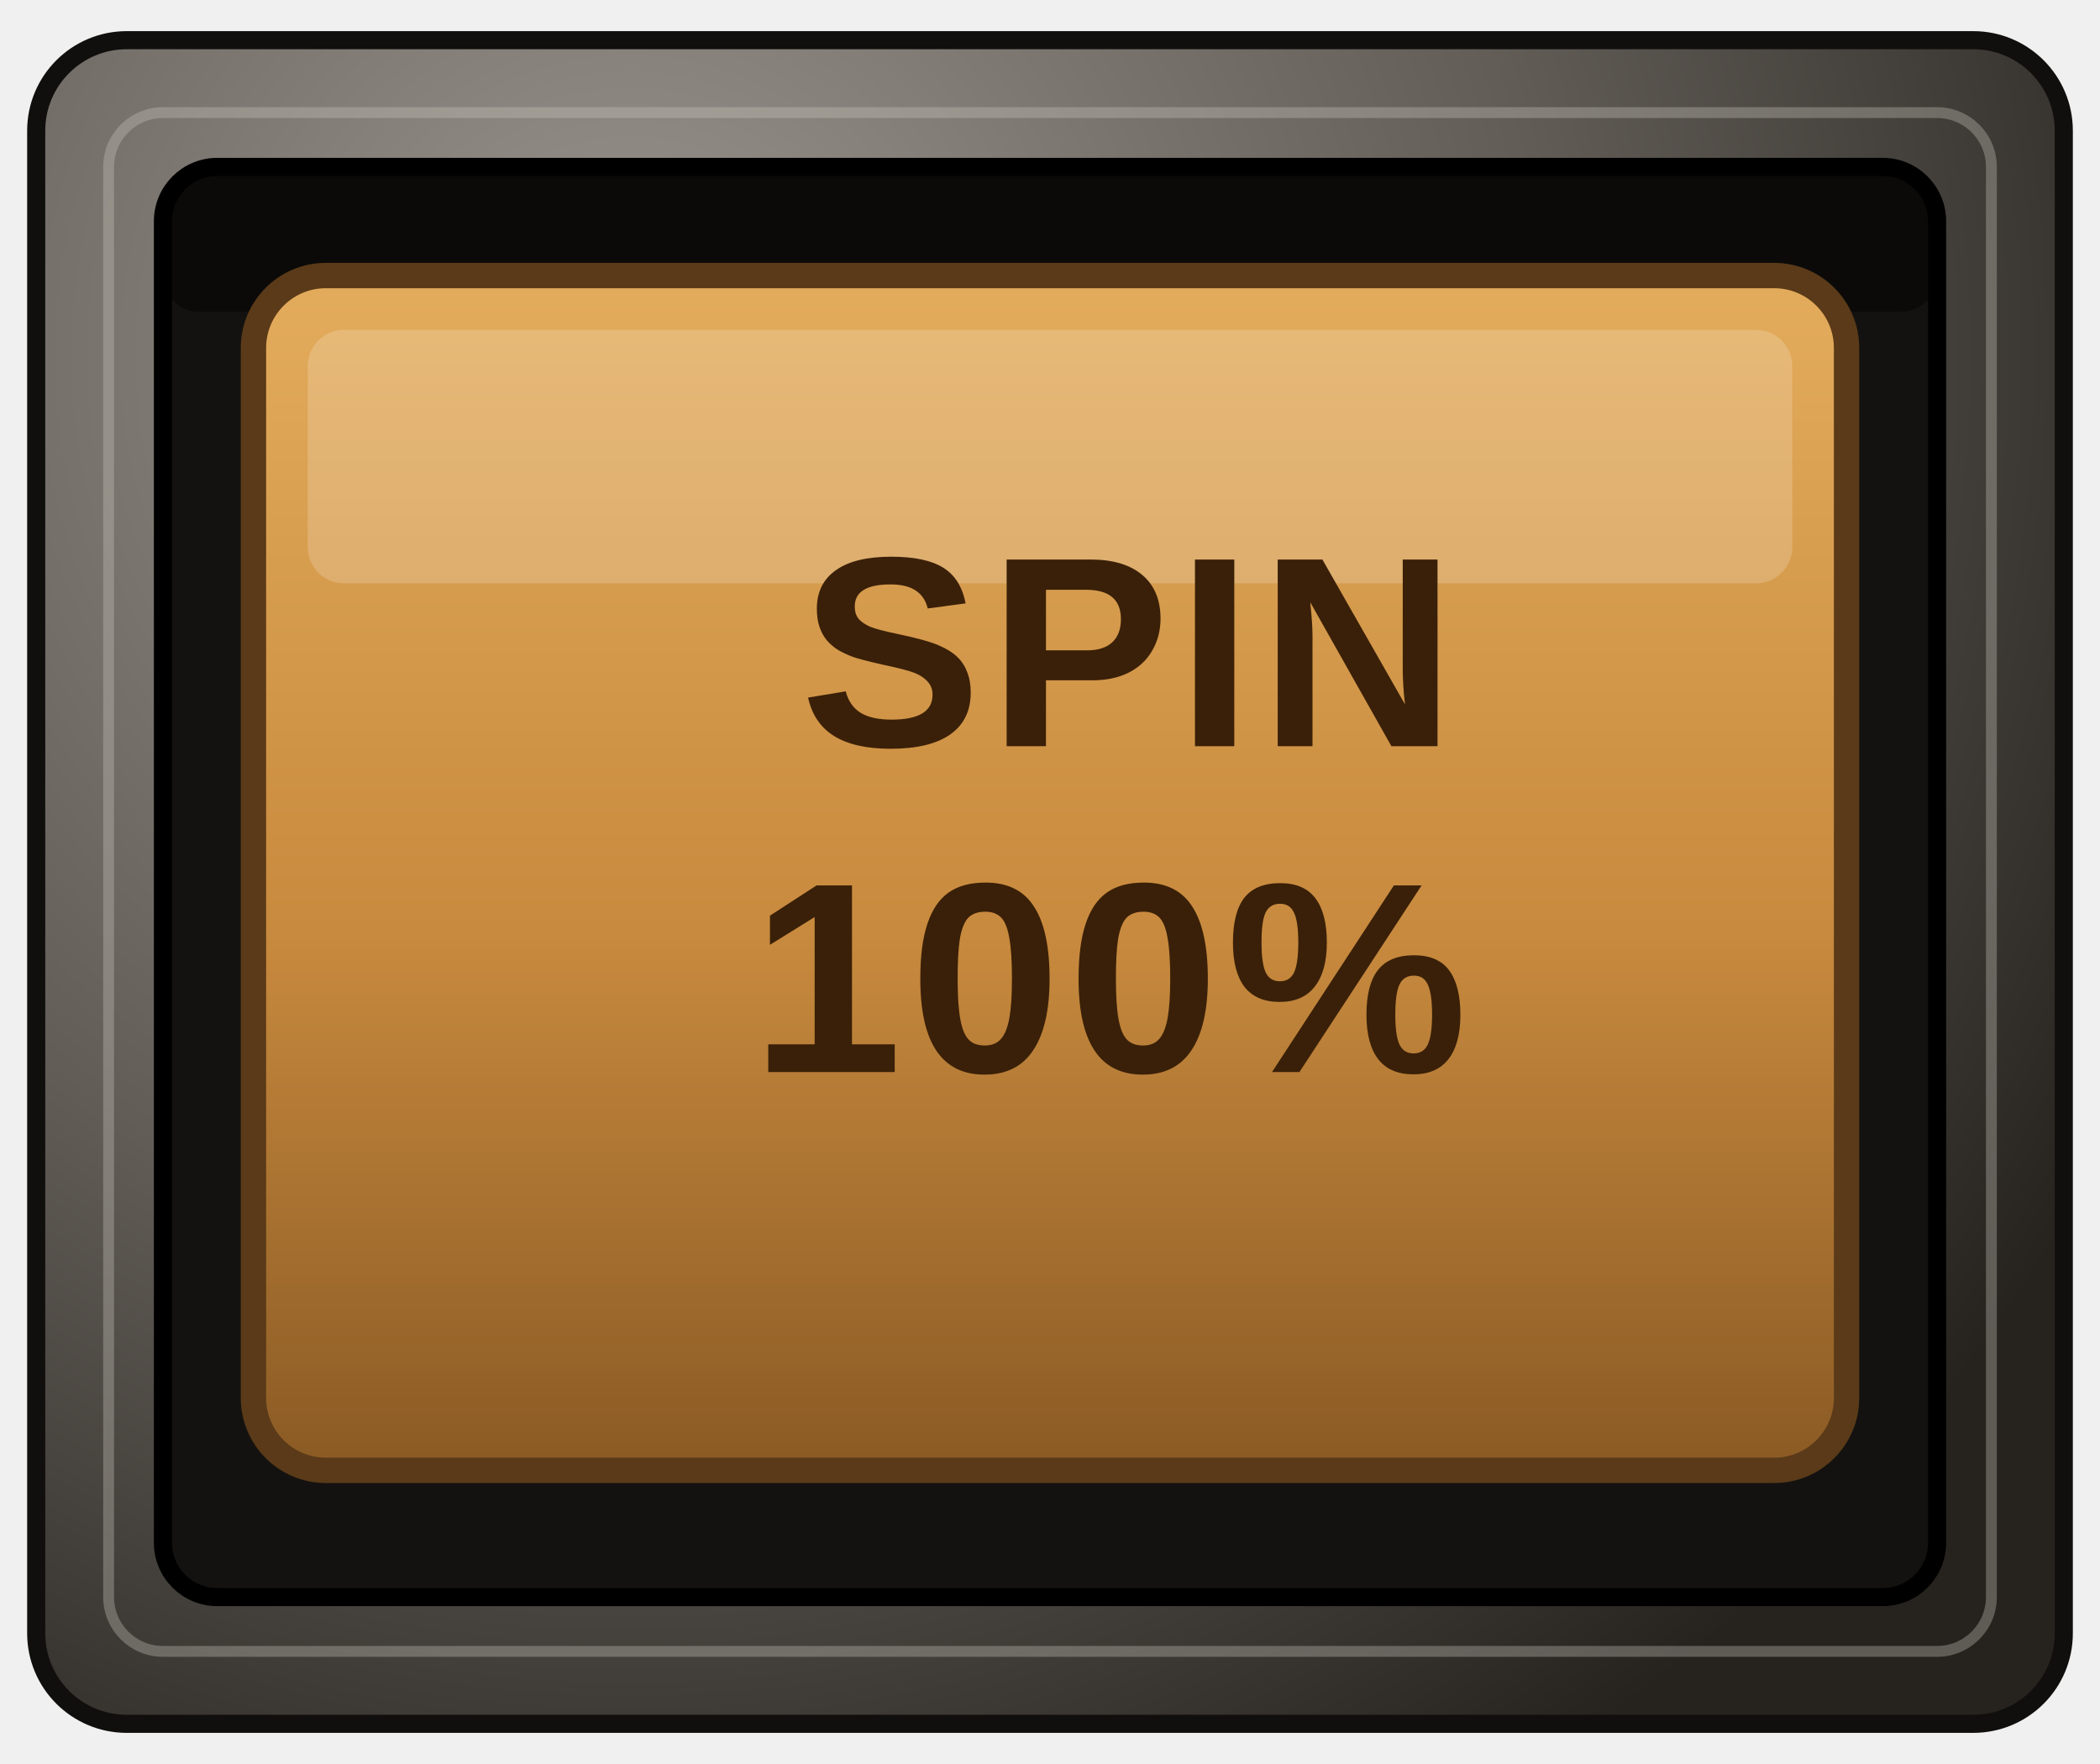
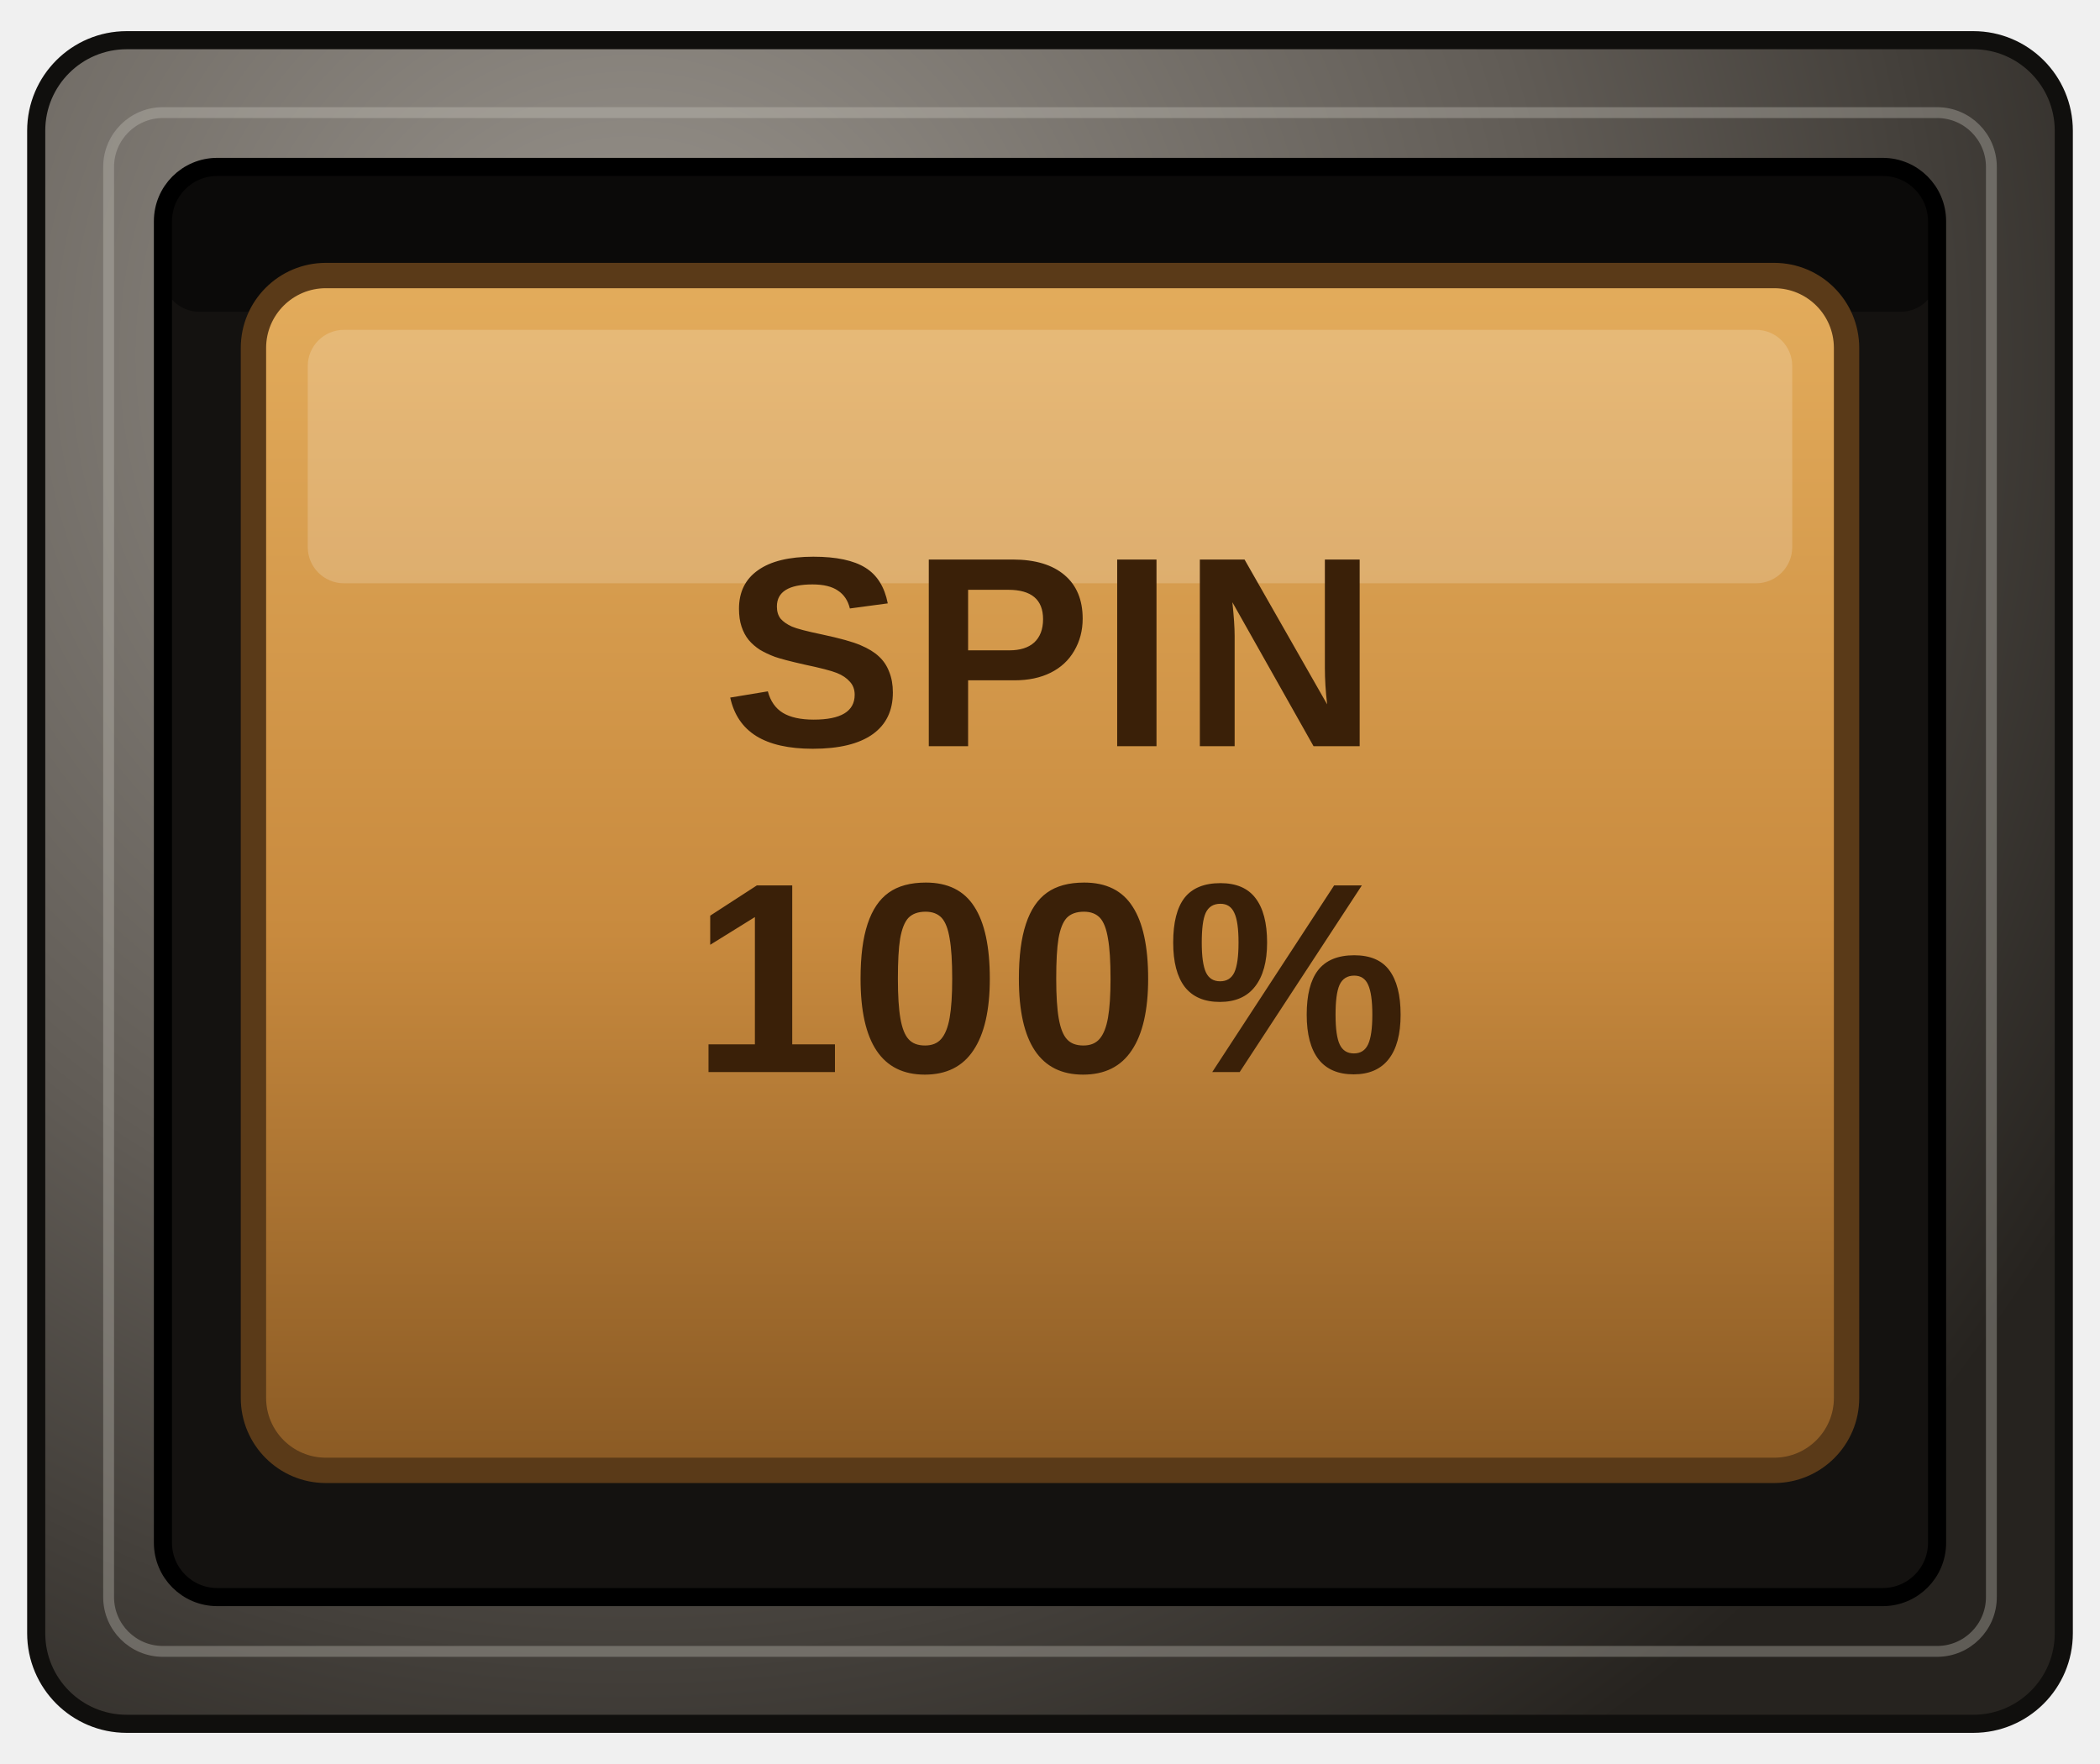
<svg xmlns="http://www.w3.org/2000/svg" width="100" height="84" viewBox="0 0 116 97">
  <defs>
    <radialGradient id="bz" cx="34.8" cy="19.4" r="92.8" gradientUnits="userSpaceOnUse">
      <stop offset="0" stop-color="#9a958e" />
      <stop offset="0.55" stop-color="#615c56" />
      <stop offset="1" stop-color="#26231f" />
    </radialGradient>
    <linearGradient id="cap" x1="58.0" y1="15.0" x2="58.0" y2="81.0" gradientUnits="userSpaceOnUse">
      <stop offset="0" stop-color="#e3ac5c" />
      <stop offset="0.55" stop-color="#c88a3e" />
      <stop offset="1" stop-color="#8a5a24" />
    </linearGradient>
  </defs>
  <rect x="2" y="2" width="112" height="93" rx="5" fill="url(#bz)" stroke="#100f0d" stroke-width="1" />
  <rect x="6" y="6" width="104" height="85" rx="3" fill="none" stroke="#c9c5be" stroke-width="0.6" opacity="0.35" />
  <rect x="9" y="9" width="98" height="79" rx="3" fill="#141210" stroke="#000000" stroke-width="1" />
  <rect x="9" y="9" width="98" height="8" rx="2" fill="#000000" opacity="0.45" />
  <rect x="14" y="15" width="88" height="66" rx="4" fill="url(#cap)" stroke="#5a3a18" stroke-width="1.4" />
  <rect x="17" y="18" width="82" height="14" rx="2" fill="#ffffff" opacity="0.18" />
  <g transform="matrix(1 0 0 1 0 -10)">
-     <text x="44.2" y="51" font-size="15" font-weight="700" letter-spacing="0.4" fill="#3a2008" font-family="Arial Narrow, Arial, sans-serif">SPIN</text>
-     <text x="41.5" y="69" font-size="15" font-weight="700" letter-spacing="0.4" fill="#3a2008" font-family="Arial Narrow, Arial, sans-serif">100%</text>
+     <text x="39.9" y="51" font-size="15" font-weight="700" letter-spacing="0.4" fill="#3a2008" font-family="Arial, sans-serif">SPIN</text>
+     <text x="38.2" y="69" font-size="15" font-weight="700" letter-spacing="0.4" fill="#3a2008" font-family="Arial, sans-serif">100%</text>
  </g>
</svg>
